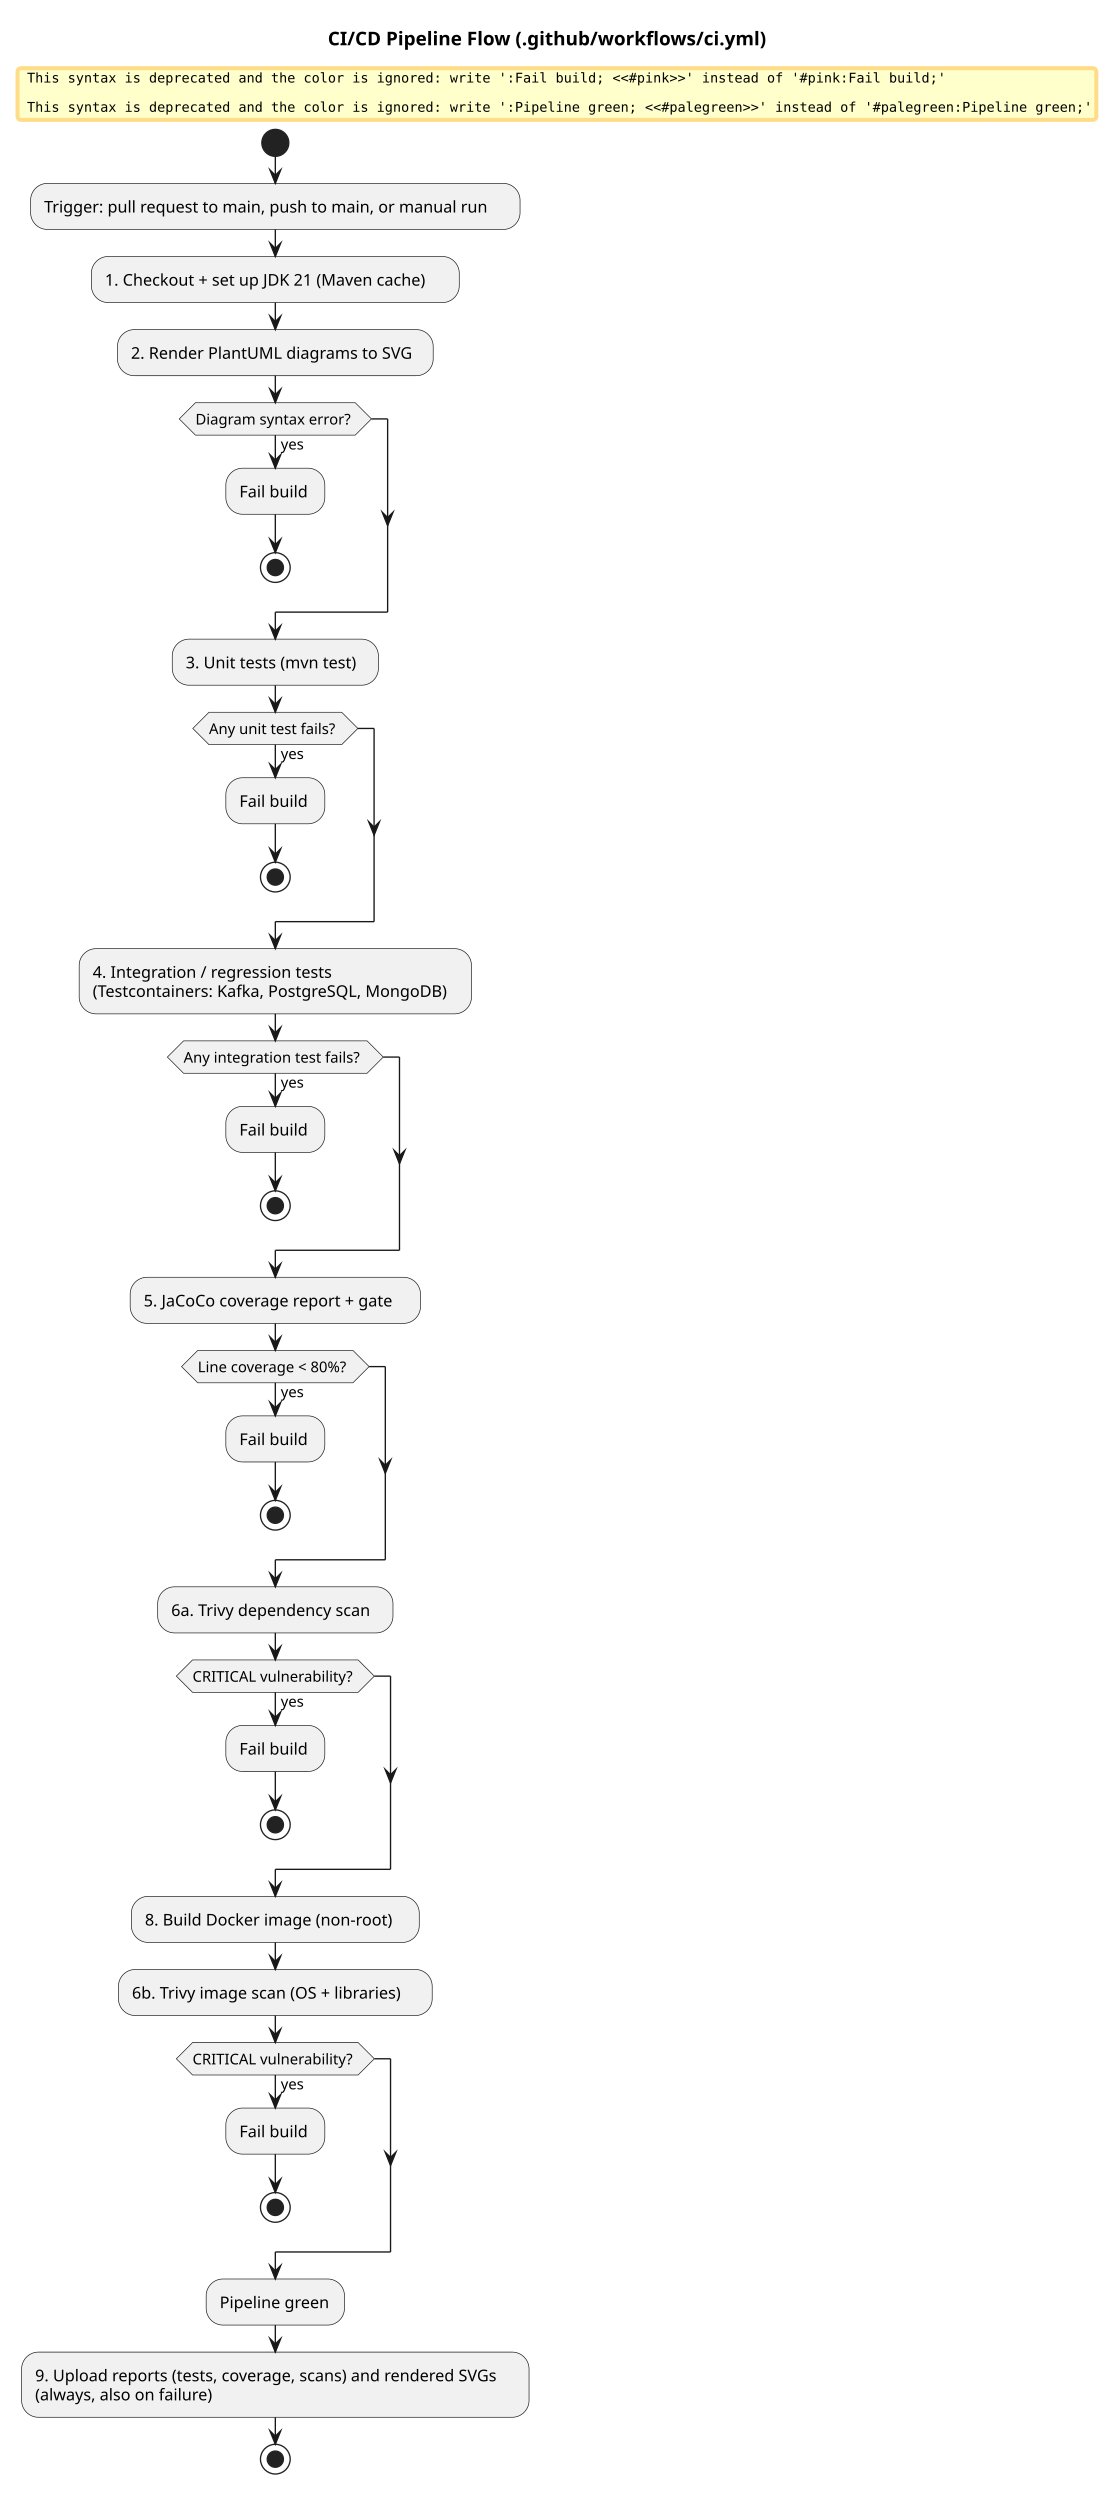
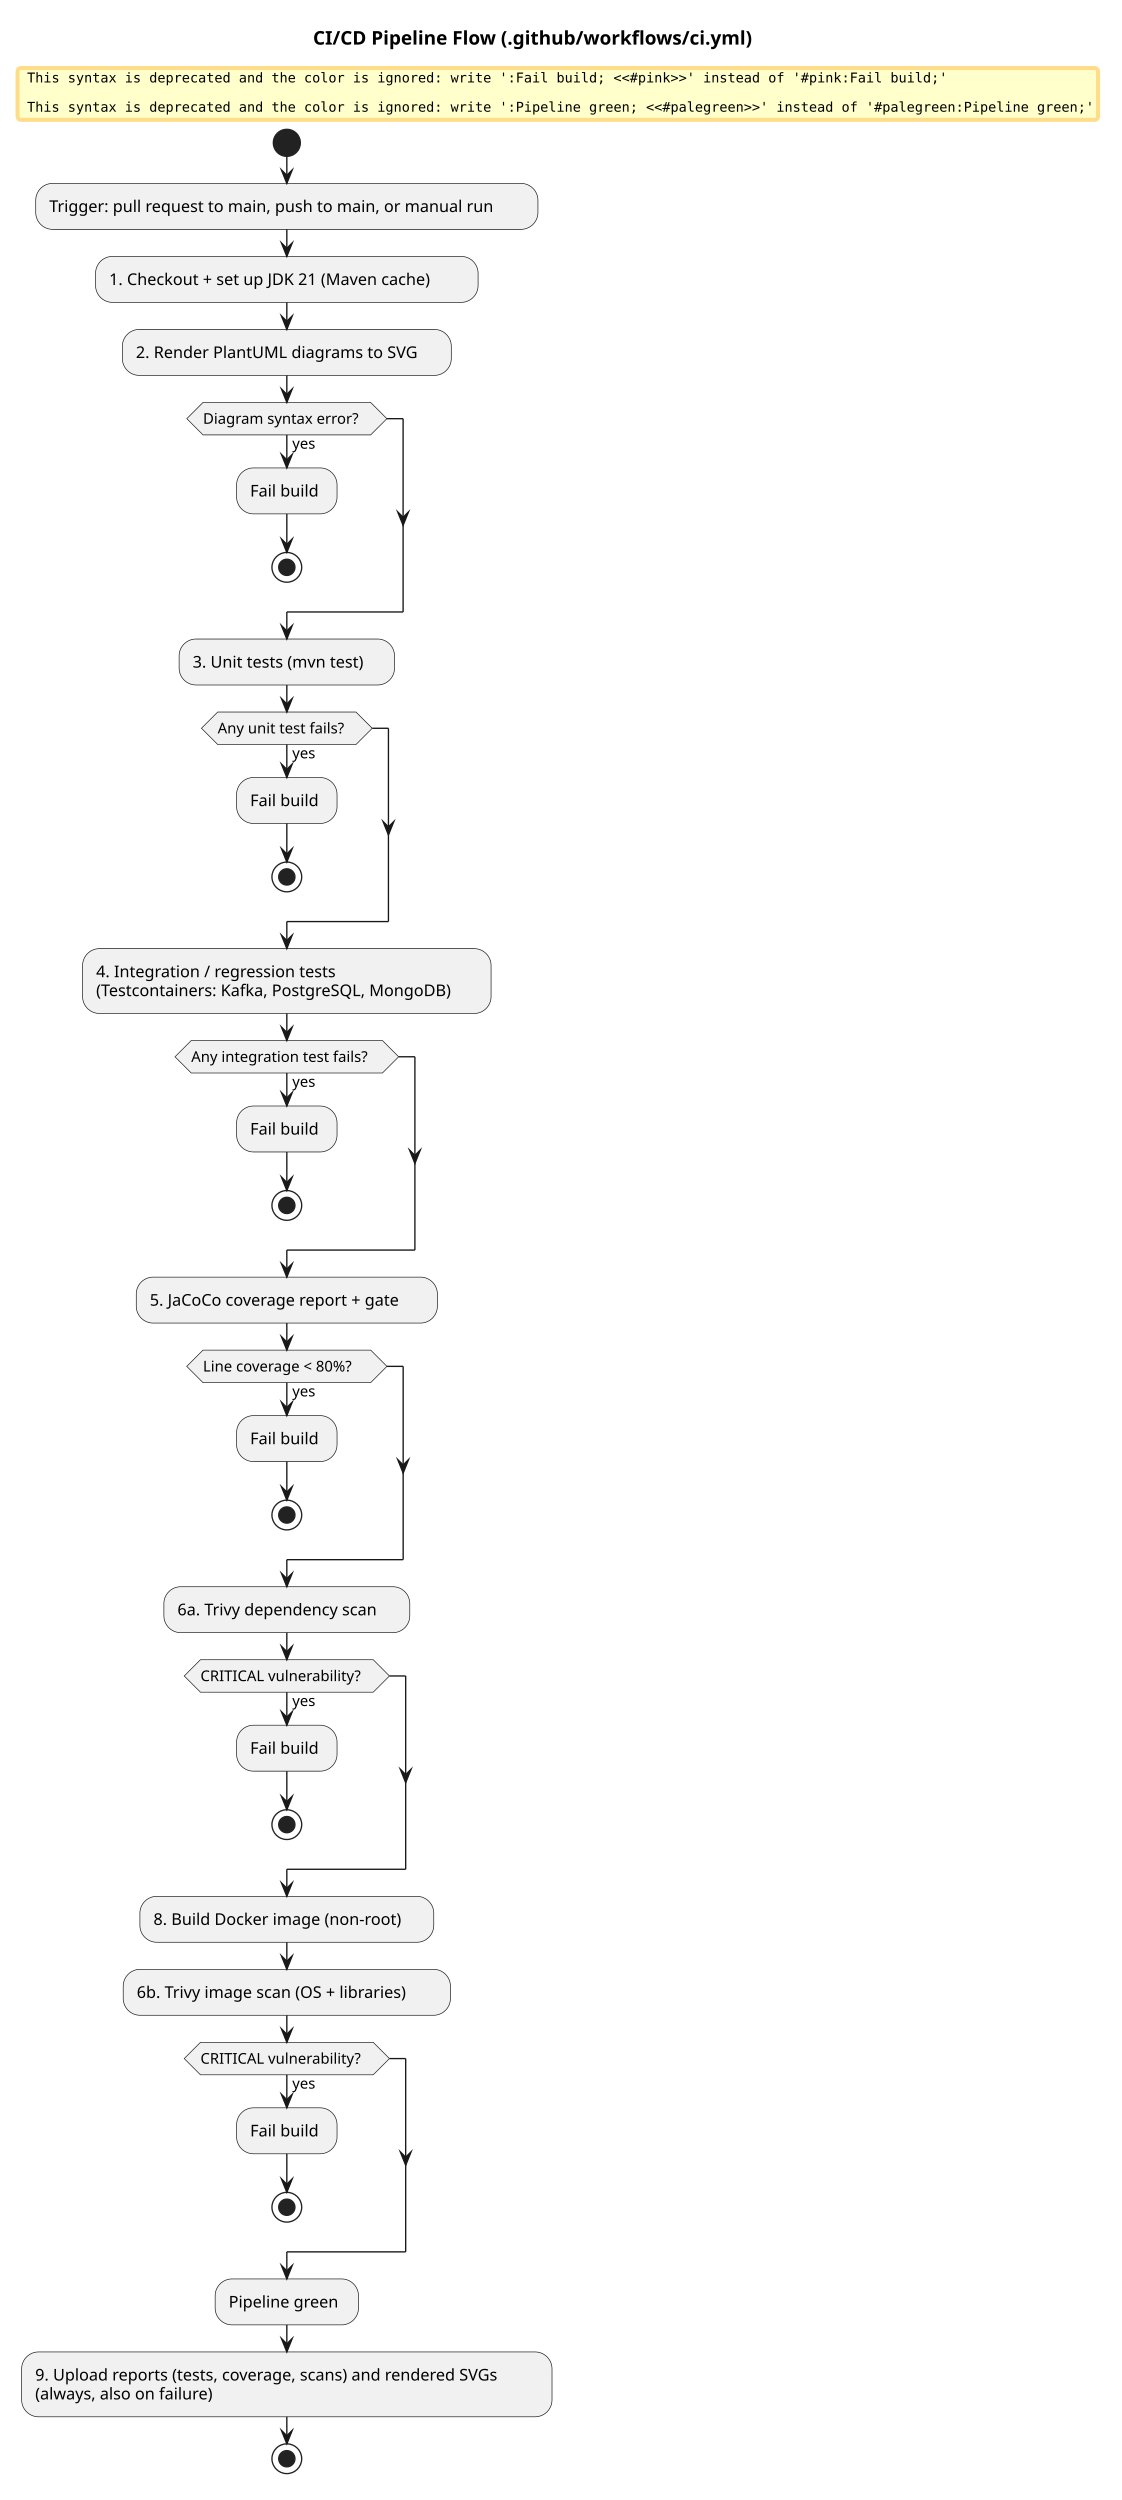
- <svg xmlns="http://www.w3.org/2000/svg" version="1.1" data-diagram-type="ACTIVITY" style="width:829px;height:1851px;background:#FFFFFF;" width="829px" height="1851px" viewBox="0 0 829 1851" zoomAndPan="magnify" preserveAspectRatio="none" contentStyleType="text/css">
+ <svg xmlns="http://www.w3.org/2000/svg" version="1.1" data-diagram-type="ACTIVITY" style="width:829px;height:1848px;background:#FFFFFF;" width="829px" height="1848px" viewBox="0 0 829 1848" zoomAndPan="magnify" preserveAspectRatio="none" contentStyleType="text/css">
  <defs />
  <g font-family="sans-serif" lengthAdjust="spacing">
    <g class="title" data-source-line="1">
-       <text x="242.709" y="33.535" fill="#000" font-size="14" textLength="342.269" font-weight="700">CI/CD Pipeline Flow (.github/workflows/ci.yml)</text>
+       <text x="231.372" y="32.995" fill="#000" font-size="14" textLength="364.943" font-weight="700">CI/CD Pipeline Flow (.github/workflows/ci.yml)</text>
    </g>
-     <rect x="13" y="50.488" width="798.687" height="38.281" fill="#FFC" style="stroke:#FD8;stroke-width:3;" rx="2.5" ry="2.5" />
-     <text x="20" y="61.129" fill="#000" font-size="10" textLength="680.317" font-family="monospace">This syntax is deprecated and the color is ignored: write ':Fail build; &lt;&lt;#pink&gt;&gt;' instead of '#pink:Fail build;'</text>
-     <text x="20" y="82.77" fill="#000" font-size="10" textLength="788.687" font-family="monospace">This syntax is deprecated and the color is ignored: write ':Pipeline green; &lt;&lt;#palegreen&gt;&gt;' instead of '#palegreen:Pipeline green;'</text>
-     <ellipse cx="203.853" cy="105.77" rx="10" ry="10" fill="#222" style="stroke:#222;stroke-width:1;" />
-     <rect x="22.656" y="135.77" width="362.393" height="34.133" fill="#F1F1F1" style="stroke:#181818;stroke-width:0.5;" rx="12.5" ry="12.5" />
-     <text x="32.656" y="157.371" fill="#000" font-size="12" textLength="342.393">Trigger: pull request to main, push to main, or manual run</text>
-     <rect x="67.659" y="189.902" width="272.387" height="34.133" fill="#F1F1F1" style="stroke:#181818;stroke-width:0.5;" rx="12.5" ry="12.5" />
-     <text x="77.659" y="211.504" fill="#000" font-size="12" textLength="252.387">1. Checkout + set up JDK 21 (Maven cache)</text>
-     <rect x="86.963" y="244.035" width="233.779" height="34.133" fill="#F1F1F1" style="stroke:#181818;stroke-width:0.5;" rx="12.5" ry="12.5" />
-     <text x="96.963" y="265.637" fill="#000" font-size="12" textLength="213.779">2. Render PlantUML diagrams to SVG</text>
-     <rect x="167.21" y="346.646" width="73.285" height="34.133" fill="#F1F1F1" style="stroke:#181818;stroke-width:0.5;" rx="12.5" ry="12.5" />
-     <text x="177.21" y="368.247" fill="#000" font-size="12" textLength="53.285">Fail build</text>
-     <ellipse cx="203.853" cy="420.212" rx="11" ry="11" fill="none" style="stroke:#222;stroke-width:1;" />
-     <ellipse cx="203.853" cy="420.212" rx="6" ry="6" fill="#222" style="stroke:#222;stroke-width:1;" />
-     <polygon points="144.701,298.168,263.004,298.168,275.004,310.168,263.004,322.168,144.701,322.168,132.701,310.168,144.701,298.168" fill="#F1F1F1" style="stroke:#181818;stroke-width:0.5;stroke-linejoin:miter;stroke-miterlimit:10;" />
-     <text x="207.853" y="332.803" fill="#000" font-size="11" textLength="17.483">yes</text>
-     <text x="144.701" y="314.325" fill="#000" font-size="11" textLength="118.304">Diagram syntax error?</text>
-     <rect x="127.536" y="473.212" width="152.633" height="34.133" fill="#F1F1F1" style="stroke:#181818;stroke-width:0.5;" rx="12.5" ry="12.5" />
-     <text x="137.536" y="494.813" fill="#000" font-size="12" textLength="132.633">3. Unit tests (mvn test)</text>
-     <rect x="167.21" y="575.822" width="73.285" height="34.133" fill="#F1F1F1" style="stroke:#181818;stroke-width:0.5;" rx="12.5" ry="12.5" />
-     <text x="177.21" y="597.424" fill="#000" font-size="12" textLength="53.285">Fail build</text>
-     <ellipse cx="203.853" cy="649.389" rx="11" ry="11" fill="none" style="stroke:#222;stroke-width:1;" />
-     <ellipse cx="203.853" cy="649.389" rx="6" ry="6" fill="#222" style="stroke:#222;stroke-width:1;" />
-     <polygon points="154.731,527.345,252.974,527.345,264.974,539.345,252.974,551.345,154.731,551.345,142.731,539.345,154.731,527.345" fill="#F1F1F1" style="stroke:#181818;stroke-width:0.5;stroke-linejoin:miter;stroke-miterlimit:10;" />
-     <text x="207.853" y="561.979" fill="#000" font-size="11" textLength="17.483">yes</text>
-     <text x="154.731" y="543.502" fill="#000" font-size="11" textLength="98.243">Any unit test fails?</text>
-     <rect x="58.624" y="702.389" width="290.457" height="48.266" fill="#F1F1F1" style="stroke:#181818;stroke-width:0.5;" rx="12.5" ry="12.5" />
-     <text x="68.624" y="723.99" fill="#000" font-size="12" textLength="185.83">4. Integration / regression tests</text>
-     <text x="68.624" y="738.123" fill="#000" font-size="12" textLength="270.457">(Testcontainers: Kafka, PostgreSQL, MongoDB)</text>
-     <rect x="167.21" y="819.132" width="73.285" height="34.133" fill="#F1F1F1" style="stroke:#181818;stroke-width:0.5;" rx="12.5" ry="12.5" />
-     <text x="177.21" y="840.733" fill="#000" font-size="12" textLength="53.285">Fail build</text>
-     <ellipse cx="203.853" cy="892.698" rx="11" ry="11" fill="none" style="stroke:#222;stroke-width:1;" />
-     <ellipse cx="203.853" cy="892.698" rx="6" ry="6" fill="#222" style="stroke:#222;stroke-width:1;" />
-     <polygon points="135.924,770.654,271.781,770.654,283.781,782.654,271.781,794.654,135.924,794.654,123.924,782.654,135.924,770.654" fill="#F1F1F1" style="stroke:#181818;stroke-width:0.5;stroke-linejoin:miter;stroke-miterlimit:10;" />
-     <text x="207.853" y="805.289" fill="#000" font-size="11" textLength="17.483">yes</text>
-     <text x="135.924" y="786.812" fill="#000" font-size="11" textLength="135.856">Any integration test fails?</text>
-     <rect x="96.385" y="945.698" width="214.936" height="34.133" fill="#F1F1F1" style="stroke:#181818;stroke-width:0.5;" rx="12.5" ry="12.5" />
-     <text x="106.385" y="967.3" fill="#000" font-size="12" textLength="194.936">5. JaCoCo coverage report + gate</text>
-     <rect x="167.21" y="1048.309" width="73.285" height="34.133" fill="#F1F1F1" style="stroke:#181818;stroke-width:0.5;" rx="12.5" ry="12.5" />
-     <text x="177.21" y="1069.91" fill="#000" font-size="12" textLength="53.285">Fail build</text>
-     <ellipse cx="203.853" cy="1121.875" rx="11" ry="11" fill="none" style="stroke:#222;stroke-width:1;" />
-     <ellipse cx="203.853" cy="1121.875" rx="6" ry="6" fill="#222" style="stroke:#222;stroke-width:1;" />
-     <polygon points="146.419,999.831,261.286,999.831,273.286,1011.831,261.286,1023.831,146.419,1023.831,134.419,1011.831,146.419,999.831" fill="#F1F1F1" style="stroke:#181818;stroke-width:0.5;stroke-linejoin:miter;stroke-miterlimit:10;" />
-     <text x="207.853" y="1034.466" fill="#000" font-size="11" textLength="17.483">yes</text>
-     <text x="146.419" y="1015.988" fill="#000" font-size="11" textLength="114.866">Line coverage &lt; 80%?</text>
-     <rect x="116.746" y="1174.875" width="174.213" height="34.133" fill="#F1F1F1" style="stroke:#181818;stroke-width:0.5;" rx="12.5" ry="12.5" />
-     <text x="126.746" y="1196.477" fill="#000" font-size="12" textLength="154.213">6a. Trivy dependency scan</text>
-     <rect x="167.21" y="1277.485" width="73.285" height="34.133" fill="#F1F1F1" style="stroke:#181818;stroke-width:0.5;" rx="12.5" ry="12.5" />
-     <text x="177.21" y="1299.087" fill="#000" font-size="12" textLength="53.285">Fail build</text>
-     <ellipse cx="203.853" cy="1351.052" rx="11" ry="11" fill="none" style="stroke:#222;stroke-width:1;" />
-     <ellipse cx="203.853" cy="1351.052" rx="6" ry="6" fill="#222" style="stroke:#222;stroke-width:1;" />
-     <polygon points="142.552,1229.008,265.153,1229.008,277.153,1241.008,265.153,1253.008,142.552,1253.008,130.552,1241.008,142.552,1229.008" fill="#F1F1F1" style="stroke:#181818;stroke-width:0.5;stroke-linejoin:miter;stroke-miterlimit:10;" />
-     <text x="207.853" y="1263.643" fill="#000" font-size="11" textLength="17.483">yes</text>
-     <text x="142.552" y="1245.165" fill="#000" font-size="11" textLength="122.601">CRITICAL vulnerability?</text>
-     <rect x="97.278" y="1404.052" width="213.148" height="34.133" fill="#F1F1F1" style="stroke:#181818;stroke-width:0.5;" rx="12.5" ry="12.5" />
-     <text x="107.278" y="1425.653" fill="#000" font-size="12" textLength="193.148">8. Build Docker image (non-root)</text>
-     <rect x="87.698" y="1458.185" width="232.309" height="34.133" fill="#F1F1F1" style="stroke:#181818;stroke-width:0.5;" rx="12.5" ry="12.5" />
-     <text x="97.698" y="1479.786" fill="#000" font-size="12" textLength="212.309">6b. Trivy image scan (OS + libraries)</text>
-     <rect x="167.21" y="1560.795" width="73.285" height="34.133" fill="#F1F1F1" style="stroke:#181818;stroke-width:0.5;" rx="12.5" ry="12.5" />
-     <text x="177.21" y="1582.396" fill="#000" font-size="12" textLength="53.285">Fail build</text>
-     <ellipse cx="203.853" cy="1634.361" rx="11" ry="11" fill="none" style="stroke:#222;stroke-width:1;" />
-     <ellipse cx="203.853" cy="1634.361" rx="6" ry="6" fill="#222" style="stroke:#222;stroke-width:1;" />
-     <polygon points="142.552,1512.317,265.153,1512.317,277.153,1524.317,265.153,1536.317,142.552,1536.317,130.552,1524.317,142.552,1512.317" fill="#F1F1F1" style="stroke:#181818;stroke-width:0.5;stroke-linejoin:miter;stroke-miterlimit:10;" />
-     <text x="207.853" y="1546.952" fill="#000" font-size="11" textLength="17.483">yes</text>
-     <text x="142.552" y="1528.475" fill="#000" font-size="11" textLength="122.601">CRITICAL vulnerability?</text>
-     <rect x="152.644" y="1687.361" width="102.418" height="34.133" fill="#F1F1F1" style="stroke:#181818;stroke-width:0.5;" rx="12.5" ry="12.5" />
-     <text x="162.644" y="1708.963" fill="#000" font-size="12" textLength="82.418">Pipeline green</text>
-     <rect x="16" y="1741.494" width="375.705" height="48.266" fill="#F1F1F1" style="stroke:#181818;stroke-width:0.5;" rx="12.5" ry="12.5" />
-     <text x="26" y="1763.096" fill="#000" font-size="12" textLength="355.705">9. Upload reports (tests, coverage, scans) and rendered SVGs</text>
-     <text x="26" y="1777.229" fill="#000" font-size="12" textLength="136.77">(always, also on failure)</text>
-     <ellipse cx="203.853" cy="1820.76" rx="11" ry="11" fill="none" style="stroke:#222;stroke-width:1;" />
-     <ellipse cx="203.853" cy="1820.76" rx="6" ry="6" fill="#222" style="stroke:#222;stroke-width:1;" />
-     <line x1="203.853" y1="115.77" x2="203.853" y2="135.77" style="stroke:#181818;stroke-width:1;" />
-     <polygon points="199.853,125.77,203.853,135.77,207.853,125.77,203.853,129.77" fill="#181818" style="stroke:#181818;stroke-width:1;stroke-linejoin:miter;stroke-miterlimit:10;" />
-     <line x1="203.853" y1="169.902" x2="203.853" y2="189.902" style="stroke:#181818;stroke-width:1;" />
-     <polygon points="199.853,179.902,203.853,189.902,207.853,179.902,203.853,183.902" fill="#181818" style="stroke:#181818;stroke-width:1;stroke-linejoin:miter;stroke-miterlimit:10;" />
-     <line x1="203.853" y1="224.035" x2="203.853" y2="244.035" style="stroke:#181818;stroke-width:1;" />
-     <polygon points="199.853,234.035,203.853,244.035,207.853,234.035,203.853,238.035" fill="#181818" style="stroke:#181818;stroke-width:1;stroke-linejoin:miter;stroke-miterlimit:10;" />
-     <line x1="203.853" y1="380.778" x2="203.853" y2="409.212" style="stroke:#181818;stroke-width:1;" />
-     <polygon points="199.853,399.212,203.853,409.212,207.853,399.212,203.853,403.212" fill="#181818" style="stroke:#181818;stroke-width:1;stroke-linejoin:miter;stroke-miterlimit:10;" />
-     <line x1="203.853" y1="322.168" x2="203.853" y2="346.646" style="stroke:#181818;stroke-width:1;" />
-     <polygon points="199.853,336.646,203.853,346.646,207.853,336.646,203.853,340.646" fill="#181818" style="stroke:#181818;stroke-width:1;stroke-linejoin:miter;stroke-miterlimit:10;" />
-     <line x1="275.004" y1="310.168" x2="287.004" y2="310.168" style="stroke:#181818;stroke-width:1;" />
-     <polygon points="283.004,379.212,287.004,389.212,291.004,379.212,287.004,383.212" fill="#181818" style="stroke:#181818;stroke-width:1;stroke-linejoin:miter;stroke-miterlimit:10;" />
-     <line x1="287.004" y1="310.168" x2="287.004" y2="453.212" style="stroke:#181818;stroke-width:1;" />
-     <line x1="287.004" y1="453.212" x2="203.853" y2="453.212" style="stroke:#181818;stroke-width:1;" />
-     <line x1="203.853" y1="453.212" x2="203.853" y2="473.212" style="stroke:#181818;stroke-width:1;" />
-     <polygon points="199.853,463.212,203.853,473.212,207.853,463.212,203.853,467.212" fill="#181818" style="stroke:#181818;stroke-width:1;stroke-linejoin:miter;stroke-miterlimit:10;" />
-     <line x1="203.853" y1="278.168" x2="203.853" y2="298.168" style="stroke:#181818;stroke-width:1;" />
-     <polygon points="199.853,288.168,203.853,298.168,207.853,288.168,203.853,292.168" fill="#181818" style="stroke:#181818;stroke-width:1;stroke-linejoin:miter;stroke-miterlimit:10;" />
-     <line x1="203.853" y1="609.955" x2="203.853" y2="638.389" style="stroke:#181818;stroke-width:1;" />
-     <polygon points="199.853,628.389,203.853,638.389,207.853,628.389,203.853,632.389" fill="#181818" style="stroke:#181818;stroke-width:1;stroke-linejoin:miter;stroke-miterlimit:10;" />
-     <line x1="203.853" y1="551.345" x2="203.853" y2="575.822" style="stroke:#181818;stroke-width:1;" />
-     <polygon points="199.853,565.822,203.853,575.822,207.853,565.822,203.853,569.822" fill="#181818" style="stroke:#181818;stroke-width:1;stroke-linejoin:miter;stroke-miterlimit:10;" />
-     <line x1="264.974" y1="539.345" x2="276.974" y2="539.345" style="stroke:#181818;stroke-width:1;" />
-     <polygon points="272.974,608.389,276.974,618.389,280.974,608.389,276.974,612.389" fill="#181818" style="stroke:#181818;stroke-width:1;stroke-linejoin:miter;stroke-miterlimit:10;" />
-     <line x1="276.974" y1="539.345" x2="276.974" y2="682.389" style="stroke:#181818;stroke-width:1;" />
-     <line x1="276.974" y1="682.389" x2="203.853" y2="682.389" style="stroke:#181818;stroke-width:1;" />
-     <line x1="203.853" y1="682.389" x2="203.853" y2="702.389" style="stroke:#181818;stroke-width:1;" />
-     <polygon points="199.853,692.389,203.853,702.389,207.853,692.389,203.853,696.389" fill="#181818" style="stroke:#181818;stroke-width:1;stroke-linejoin:miter;stroke-miterlimit:10;" />
-     <line x1="203.853" y1="507.345" x2="203.853" y2="527.345" style="stroke:#181818;stroke-width:1;" />
-     <polygon points="199.853,517.345,203.853,527.345,207.853,517.345,203.853,521.345" fill="#181818" style="stroke:#181818;stroke-width:1;stroke-linejoin:miter;stroke-miterlimit:10;" />
-     <line x1="203.853" y1="853.265" x2="203.853" y2="881.698" style="stroke:#181818;stroke-width:1;" />
-     <polygon points="199.853,871.698,203.853,881.698,207.853,871.698,203.853,875.698" fill="#181818" style="stroke:#181818;stroke-width:1;stroke-linejoin:miter;stroke-miterlimit:10;" />
-     <line x1="203.853" y1="794.654" x2="203.853" y2="819.132" style="stroke:#181818;stroke-width:1;" />
-     <polygon points="199.853,809.132,203.853,819.132,207.853,809.132,203.853,813.132" fill="#181818" style="stroke:#181818;stroke-width:1;stroke-linejoin:miter;stroke-miterlimit:10;" />
-     <line x1="283.781" y1="782.654" x2="295.781" y2="782.654" style="stroke:#181818;stroke-width:1;" />
-     <polygon points="291.781,851.698,295.781,861.698,299.781,851.698,295.781,855.698" fill="#181818" style="stroke:#181818;stroke-width:1;stroke-linejoin:miter;stroke-miterlimit:10;" />
-     <line x1="295.781" y1="782.654" x2="295.781" y2="925.698" style="stroke:#181818;stroke-width:1;" />
-     <line x1="295.781" y1="925.698" x2="203.853" y2="925.698" style="stroke:#181818;stroke-width:1;" />
-     <line x1="203.853" y1="925.698" x2="203.853" y2="945.698" style="stroke:#181818;stroke-width:1;" />
-     <polygon points="199.853,935.698,203.853,945.698,207.853,935.698,203.853,939.698" fill="#181818" style="stroke:#181818;stroke-width:1;stroke-linejoin:miter;stroke-miterlimit:10;" />
-     <line x1="203.853" y1="750.654" x2="203.853" y2="770.654" style="stroke:#181818;stroke-width:1;" />
-     <polygon points="199.853,760.654,203.853,770.654,207.853,760.654,203.853,764.654" fill="#181818" style="stroke:#181818;stroke-width:1;stroke-linejoin:miter;stroke-miterlimit:10;" />
-     <line x1="203.853" y1="1082.441" x2="203.853" y2="1110.875" style="stroke:#181818;stroke-width:1;" />
-     <polygon points="199.853,1100.875,203.853,1110.875,207.853,1100.875,203.853,1104.875" fill="#181818" style="stroke:#181818;stroke-width:1;stroke-linejoin:miter;stroke-miterlimit:10;" />
-     <line x1="203.853" y1="1023.831" x2="203.853" y2="1048.309" style="stroke:#181818;stroke-width:1;" />
-     <polygon points="199.853,1038.309,203.853,1048.309,207.853,1038.309,203.853,1042.309" fill="#181818" style="stroke:#181818;stroke-width:1;stroke-linejoin:miter;stroke-miterlimit:10;" />
-     <line x1="273.286" y1="1011.831" x2="285.286" y2="1011.831" style="stroke:#181818;stroke-width:1;" />
-     <polygon points="281.286,1080.875,285.286,1090.875,289.286,1080.875,285.286,1084.875" fill="#181818" style="stroke:#181818;stroke-width:1;stroke-linejoin:miter;stroke-miterlimit:10;" />
-     <line x1="285.286" y1="1011.831" x2="285.286" y2="1154.875" style="stroke:#181818;stroke-width:1;" />
-     <line x1="285.286" y1="1154.875" x2="203.853" y2="1154.875" style="stroke:#181818;stroke-width:1;" />
-     <line x1="203.853" y1="1154.875" x2="203.853" y2="1174.875" style="stroke:#181818;stroke-width:1;" />
-     <polygon points="199.853,1164.875,203.853,1174.875,207.853,1164.875,203.853,1168.875" fill="#181818" style="stroke:#181818;stroke-width:1;stroke-linejoin:miter;stroke-miterlimit:10;" />
-     <line x1="203.853" y1="979.831" x2="203.853" y2="999.831" style="stroke:#181818;stroke-width:1;" />
-     <polygon points="199.853,989.831,203.853,999.831,207.853,989.831,203.853,993.831" fill="#181818" style="stroke:#181818;stroke-width:1;stroke-linejoin:miter;stroke-miterlimit:10;" />
-     <line x1="203.853" y1="1311.618" x2="203.853" y2="1340.052" style="stroke:#181818;stroke-width:1;" />
-     <polygon points="199.853,1330.052,203.853,1340.052,207.853,1330.052,203.853,1334.052" fill="#181818" style="stroke:#181818;stroke-width:1;stroke-linejoin:miter;stroke-miterlimit:10;" />
-     <line x1="203.853" y1="1253.008" x2="203.853" y2="1277.485" style="stroke:#181818;stroke-width:1;" />
-     <polygon points="199.853,1267.485,203.853,1277.485,207.853,1267.485,203.853,1271.485" fill="#181818" style="stroke:#181818;stroke-width:1;stroke-linejoin:miter;stroke-miterlimit:10;" />
-     <line x1="277.153" y1="1241.008" x2="289.153" y2="1241.008" style="stroke:#181818;stroke-width:1;" />
-     <polygon points="285.153,1310.052,289.153,1320.052,293.153,1310.052,289.153,1314.052" fill="#181818" style="stroke:#181818;stroke-width:1;stroke-linejoin:miter;stroke-miterlimit:10;" />
-     <line x1="289.153" y1="1241.008" x2="289.153" y2="1384.052" style="stroke:#181818;stroke-width:1;" />
-     <line x1="289.153" y1="1384.052" x2="203.853" y2="1384.052" style="stroke:#181818;stroke-width:1;" />
-     <line x1="203.853" y1="1384.052" x2="203.853" y2="1404.052" style="stroke:#181818;stroke-width:1;" />
-     <polygon points="199.853,1394.052,203.853,1404.052,207.853,1394.052,203.853,1398.052" fill="#181818" style="stroke:#181818;stroke-width:1;stroke-linejoin:miter;stroke-miterlimit:10;" />
-     <line x1="203.853" y1="1209.008" x2="203.853" y2="1229.008" style="stroke:#181818;stroke-width:1;" />
-     <polygon points="199.853,1219.008,203.853,1229.008,207.853,1219.008,203.853,1223.008" fill="#181818" style="stroke:#181818;stroke-width:1;stroke-linejoin:miter;stroke-miterlimit:10;" />
-     <line x1="203.853" y1="1438.185" x2="203.853" y2="1458.185" style="stroke:#181818;stroke-width:1;" />
-     <polygon points="199.853,1448.185,203.853,1458.185,207.853,1448.185,203.853,1452.185" fill="#181818" style="stroke:#181818;stroke-width:1;stroke-linejoin:miter;stroke-miterlimit:10;" />
-     <line x1="203.853" y1="1594.928" x2="203.853" y2="1623.361" style="stroke:#181818;stroke-width:1;" />
-     <polygon points="199.853,1613.361,203.853,1623.361,207.853,1613.361,203.853,1617.361" fill="#181818" style="stroke:#181818;stroke-width:1;stroke-linejoin:miter;stroke-miterlimit:10;" />
-     <line x1="203.853" y1="1536.317" x2="203.853" y2="1560.795" style="stroke:#181818;stroke-width:1;" />
-     <polygon points="199.853,1550.795,203.853,1560.795,207.853,1550.795,203.853,1554.795" fill="#181818" style="stroke:#181818;stroke-width:1;stroke-linejoin:miter;stroke-miterlimit:10;" />
-     <line x1="277.153" y1="1524.317" x2="289.153" y2="1524.317" style="stroke:#181818;stroke-width:1;" />
-     <polygon points="285.153,1593.361,289.153,1603.361,293.153,1593.361,289.153,1597.361" fill="#181818" style="stroke:#181818;stroke-width:1;stroke-linejoin:miter;stroke-miterlimit:10;" />
-     <line x1="289.153" y1="1524.317" x2="289.153" y2="1667.361" style="stroke:#181818;stroke-width:1;" />
-     <line x1="289.153" y1="1667.361" x2="203.853" y2="1667.361" style="stroke:#181818;stroke-width:1;" />
-     <line x1="203.853" y1="1667.361" x2="203.853" y2="1687.361" style="stroke:#181818;stroke-width:1;" />
-     <polygon points="199.853,1677.361,203.853,1687.361,207.853,1677.361,203.853,1681.361" fill="#181818" style="stroke:#181818;stroke-width:1;stroke-linejoin:miter;stroke-miterlimit:10;" />
-     <line x1="203.853" y1="1492.317" x2="203.853" y2="1512.317" style="stroke:#181818;stroke-width:1;" />
-     <polygon points="199.853,1502.317,203.853,1512.317,207.853,1502.317,203.853,1506.317" fill="#181818" style="stroke:#181818;stroke-width:1;stroke-linejoin:miter;stroke-miterlimit:10;" />
-     <line x1="203.853" y1="1721.494" x2="203.853" y2="1741.494" style="stroke:#181818;stroke-width:1;" />
-     <polygon points="199.853,1731.494,203.853,1741.494,207.853,1731.494,203.853,1735.494" fill="#181818" style="stroke:#181818;stroke-width:1;stroke-linejoin:miter;stroke-miterlimit:10;" />
-     <line x1="203.853" y1="1789.76" x2="203.853" y2="1809.76" style="stroke:#181818;stroke-width:1;" />
-     <polygon points="199.853,1799.76,203.853,1809.76,207.853,1799.76,203.853,1803.76" fill="#181818" style="stroke:#181818;stroke-width:1;stroke-linejoin:miter;stroke-miterlimit:10;" />
+     <rect x="13" y="50.297" width="798.687" height="38.281" fill="#FFC" style="stroke:#FD8;stroke-width:3;" rx="2.5" ry="2.5" />
+     <text x="20" y="60.938" fill="#000" font-size="10" textLength="680.317" font-family="monospace">This syntax is deprecated and the color is ignored: write ':Fail build; &lt;&lt;#pink&gt;&gt;' instead of '#pink:Fail build;'</text>
+     <text x="20" y="82.578" fill="#000" font-size="10" textLength="788.687" font-family="monospace">This syntax is deprecated and the color is ignored: write ':Pipeline green; &lt;&lt;#palegreen&gt;&gt;' instead of '#palegreen:Pipeline green;'</text>
+     <ellipse cx="212.023" cy="105.578" rx="10" ry="10" fill="#222" style="stroke:#222;stroke-width:1;" />
+     <rect x="26.406" y="135.578" width="371.234" height="33.969" fill="#F1F1F1" style="stroke:#181818;stroke-width:0.5;" rx="12.5" ry="12.5" />
+     <text x="36.406" y="156.717" fill="#000" font-size="12" textLength="351.234">Trigger: pull request to main, push to main, or manual run</text>
+     <rect x="70.642" y="189.547" width="282.764" height="33.969" fill="#F1F1F1" style="stroke:#181818;stroke-width:0.5;" rx="12.5" ry="12.5" />
+     <text x="80.642" y="210.686" fill="#000" font-size="12" textLength="262.764">1. Checkout + set up JDK 21 (Maven cache)</text>
+     <rect x="90.443" y="243.516" width="243.16" height="33.969" fill="#F1F1F1" style="stroke:#181818;stroke-width:0.5;" rx="12.5" ry="12.5" />
+     <text x="100.443" y="264.654" fill="#000" font-size="12" textLength="223.16">2. Render PlantUML diagrams to SVG</text>
+     <rect x="174.9" y="345.887" width="74.246" height="33.969" fill="#F1F1F1" style="stroke:#181818;stroke-width:0.5;" rx="12.5" ry="12.5" />
+     <text x="184.9" y="367.025" fill="#000" font-size="12" textLength="54.246">Fail build</text>
+     <ellipse cx="212.023" cy="419.371" rx="11" ry="11" fill="none" style="stroke:#222;stroke-width:1;" />
+     <ellipse cx="212.023" cy="419.371" rx="6" ry="6" fill="#222" style="stroke:#222;stroke-width:1;" />
+     <polygon points="150.073,297.484,273.974,297.484,285.974,309.484,273.974,321.484,150.073,321.484,138.073,309.484,150.073,297.484" fill="#F1F1F1" style="stroke:#181818;stroke-width:0.5;stroke-linejoin:miter;stroke-miterlimit:10;" />
+     <text x="216.023" y="331.695" fill="#000" font-size="11" textLength="19.008">yes</text>
+     <text x="150.073" y="313.292" fill="#000" font-size="11" textLength="123.9">Diagram syntax error?</text>
+     <rect x="132.405" y="472.371" width="159.236" height="33.969" fill="#F1F1F1" style="stroke:#181818;stroke-width:0.5;" rx="12.5" ry="12.5" />
+     <text x="142.405" y="493.51" fill="#000" font-size="12" textLength="139.236">3. Unit tests (mvn test)</text>
+     <rect x="174.9" y="574.742" width="74.246" height="33.969" fill="#F1F1F1" style="stroke:#181818;stroke-width:0.5;" rx="12.5" ry="12.5" />
+     <text x="184.9" y="595.881" fill="#000" font-size="12" textLength="54.246">Fail build</text>
+     <ellipse cx="212.023" cy="648.227" rx="11" ry="11" fill="none" style="stroke:#222;stroke-width:1;" />
+     <ellipse cx="212.023" cy="648.227" rx="6" ry="6" fill="#222" style="stroke:#222;stroke-width:1;" />
+     <polygon points="160.909,526.34,263.137,526.34,275.137,538.34,263.137,550.34,160.909,550.34,148.909,538.34,160.909,526.34" fill="#F1F1F1" style="stroke:#181818;stroke-width:0.5;stroke-linejoin:miter;stroke-miterlimit:10;" />
+     <text x="216.023" y="560.55" fill="#000" font-size="11" textLength="19.008">yes</text>
+     <text x="160.909" y="542.148" fill="#000" font-size="11" textLength="102.228">Any unit test fails?</text>
+     <rect x="61.044" y="701.227" width="301.959" height="47.938" fill="#F1F1F1" style="stroke:#181818;stroke-width:0.5;" rx="12.5" ry="12.5" />
+     <text x="71.044" y="722.365" fill="#000" font-size="12" textLength="189.205">4. Integration / regression tests</text>
+     <text x="71.044" y="736.334" fill="#000" font-size="12" textLength="281.959">(Testcontainers: Kafka, PostgreSQL, MongoDB)</text>
+     <rect x="174.9" y="817.566" width="74.246" height="33.969" fill="#F1F1F1" style="stroke:#181818;stroke-width:0.5;" rx="12.5" ry="12.5" />
+     <text x="184.9" y="838.705" fill="#000" font-size="12" textLength="54.246">Fail build</text>
+     <ellipse cx="212.023" cy="891.051" rx="11" ry="11" fill="none" style="stroke:#222;stroke-width:1;" />
+     <ellipse cx="212.023" cy="891.051" rx="6" ry="6" fill="#222" style="stroke:#222;stroke-width:1;" />
+     <polygon points="141.353,769.164,282.694,769.164,294.694,781.164,282.694,793.164,141.353,793.164,129.353,781.164,141.353,769.164" fill="#F1F1F1" style="stroke:#181818;stroke-width:0.5;stroke-linejoin:miter;stroke-miterlimit:10;" />
+     <text x="216.023" y="803.375" fill="#000" font-size="11" textLength="19.008">yes</text>
+     <text x="141.353" y="784.972" fill="#000" font-size="11" textLength="141.34">Any integration test fails?</text>
+     <rect x="100.727" y="944.051" width="222.594" height="33.969" fill="#F1F1F1" style="stroke:#181818;stroke-width:0.5;" rx="12.5" ry="12.5" />
+     <text x="110.727" y="965.189" fill="#000" font-size="12" textLength="202.594">5. JaCoCo coverage report + gate</text>
+     <rect x="174.9" y="1046.422" width="74.246" height="33.969" fill="#F1F1F1" style="stroke:#181818;stroke-width:0.5;" rx="12.5" ry="12.5" />
+     <text x="184.9" y="1067.561" fill="#000" font-size="12" textLength="54.246">Fail build</text>
+     <ellipse cx="212.023" cy="1119.906" rx="11" ry="11" fill="none" style="stroke:#222;stroke-width:1;" />
+     <ellipse cx="212.023" cy="1119.906" rx="6" ry="6" fill="#222" style="stroke:#222;stroke-width:1;" />
+     <polygon points="150.03,998.02,274.017,998.02,286.017,1010.02,274.017,1022.02,150.03,1022.02,138.03,1010.02,150.03,998.02" fill="#F1F1F1" style="stroke:#181818;stroke-width:0.5;stroke-linejoin:miter;stroke-miterlimit:10;" />
+     <text x="216.023" y="1032.23" fill="#000" font-size="11" textLength="19.008">yes</text>
+     <text x="150.03" y="1013.828" fill="#000" font-size="11" textLength="123.986">Line coverage &lt; 80%?</text>
+     <rect x="121.141" y="1172.906" width="181.766" height="33.969" fill="#F1F1F1" style="stroke:#181818;stroke-width:0.5;" rx="12.5" ry="12.5" />
+     <text x="131.141" y="1194.045" fill="#000" font-size="12" textLength="161.766">6a. Trivy dependency scan</text>
+     <rect x="174.9" y="1275.277" width="74.246" height="33.969" fill="#F1F1F1" style="stroke:#181818;stroke-width:0.5;" rx="12.5" ry="12.5" />
+     <text x="184.9" y="1296.416" fill="#000" font-size="12" textLength="54.246">Fail build</text>
+     <ellipse cx="212.023" cy="1348.762" rx="11" ry="11" fill="none" style="stroke:#222;stroke-width:1;" />
+     <ellipse cx="212.023" cy="1348.762" rx="6" ry="6" fill="#222" style="stroke:#222;stroke-width:1;" />
+     <polygon points="148.167,1226.875,275.88,1226.875,287.88,1238.875,275.88,1250.875,148.167,1250.875,136.167,1238.875,148.167,1226.875" fill="#F1F1F1" style="stroke:#181818;stroke-width:0.5;stroke-linejoin:miter;stroke-miterlimit:10;" />
+     <text x="216.023" y="1261.085" fill="#000" font-size="11" textLength="19.008">yes</text>
+     <text x="148.167" y="1242.683" fill="#000" font-size="11" textLength="127.714">CRITICAL vulnerability?</text>
+     <rect x="103.413" y="1401.762" width="217.221" height="33.969" fill="#F1F1F1" style="stroke:#181818;stroke-width:0.5;" rx="12.5" ry="12.5" />
+     <text x="113.413" y="1422.9" fill="#000" font-size="12" textLength="197.221">8. Build Docker image (non-root)</text>
+     <rect x="91.076" y="1455.73" width="241.895" height="33.969" fill="#F1F1F1" style="stroke:#181818;stroke-width:0.5;" rx="12.5" ry="12.5" />
+     <text x="101.076" y="1476.869" fill="#000" font-size="12" textLength="221.895">6b. Trivy image scan (OS + libraries)</text>
+     <rect x="174.9" y="1558.102" width="74.246" height="33.969" fill="#F1F1F1" style="stroke:#181818;stroke-width:0.5;" rx="12.5" ry="12.5" />
+     <text x="184.9" y="1579.24" fill="#000" font-size="12" textLength="54.246">Fail build</text>
+     <ellipse cx="212.023" cy="1631.586" rx="11" ry="11" fill="none" style="stroke:#222;stroke-width:1;" />
+     <ellipse cx="212.023" cy="1631.586" rx="6" ry="6" fill="#222" style="stroke:#222;stroke-width:1;" />
+     <polygon points="148.167,1509.699,275.88,1509.699,287.88,1521.699,275.88,1533.699,148.167,1533.699,136.167,1521.699,148.167,1509.699" fill="#F1F1F1" style="stroke:#181818;stroke-width:0.5;stroke-linejoin:miter;stroke-miterlimit:10;" />
+     <text x="216.023" y="1543.91" fill="#000" font-size="11" textLength="19.008">yes</text>
+     <text x="148.167" y="1525.507" fill="#000" font-size="11" textLength="127.714">CRITICAL vulnerability?</text>
+     <rect x="159.042" y="1684.586" width="105.963" height="33.969" fill="#F1F1F1" style="stroke:#181818;stroke-width:0.5;" rx="12.5" ry="12.5" />
+     <text x="169.042" y="1705.725" fill="#000" font-size="12" textLength="85.963">Pipeline green</text>
+     <rect x="16" y="1738.555" width="392.047" height="47.938" fill="#F1F1F1" style="stroke:#181818;stroke-width:0.5;" rx="12.5" ry="12.5" />
+     <text x="26" y="1759.693" fill="#000" font-size="12" textLength="372.047">9. Upload reports (tests, coverage, scans) and rendered SVGs</text>
+     <text x="26" y="1773.662" fill="#000" font-size="12" textLength="143.227">(always, also on failure)</text>
+     <ellipse cx="212.023" cy="1817.492" rx="11" ry="11" fill="none" style="stroke:#222;stroke-width:1;" />
+     <ellipse cx="212.023" cy="1817.492" rx="6" ry="6" fill="#222" style="stroke:#222;stroke-width:1;" />
+     <line x1="212.023" y1="115.578" x2="212.023" y2="135.578" style="stroke:#181818;stroke-width:1;" />
+     <polygon points="208.023,125.578,212.023,135.578,216.023,125.578,212.023,129.578" fill="#181818" style="stroke:#181818;stroke-width:1;stroke-linejoin:miter;stroke-miterlimit:10;" />
+     <line x1="212.023" y1="169.547" x2="212.023" y2="189.547" style="stroke:#181818;stroke-width:1;" />
+     <polygon points="208.023,179.547,212.023,189.547,216.023,179.547,212.023,183.547" fill="#181818" style="stroke:#181818;stroke-width:1;stroke-linejoin:miter;stroke-miterlimit:10;" />
+     <line x1="212.023" y1="223.516" x2="212.023" y2="243.516" style="stroke:#181818;stroke-width:1;" />
+     <polygon points="208.023,233.516,212.023,243.516,216.023,233.516,212.023,237.516" fill="#181818" style="stroke:#181818;stroke-width:1;stroke-linejoin:miter;stroke-miterlimit:10;" />
+     <line x1="212.023" y1="379.855" x2="212.023" y2="408.371" style="stroke:#181818;stroke-width:1;" />
+     <polygon points="208.023,398.371,212.023,408.371,216.023,398.371,212.023,402.371" fill="#181818" style="stroke:#181818;stroke-width:1;stroke-linejoin:miter;stroke-miterlimit:10;" />
+     <line x1="212.023" y1="321.484" x2="212.023" y2="345.887" style="stroke:#181818;stroke-width:1;" />
+     <polygon points="208.023,335.887,212.023,345.887,216.023,335.887,212.023,339.887" fill="#181818" style="stroke:#181818;stroke-width:1;stroke-linejoin:miter;stroke-miterlimit:10;" />
+     <line x1="285.974" y1="309.484" x2="297.974" y2="309.484" style="stroke:#181818;stroke-width:1;" />
+     <polygon points="293.974,378.371,297.974,388.371,301.974,378.371,297.974,382.371" fill="#181818" style="stroke:#181818;stroke-width:1;stroke-linejoin:miter;stroke-miterlimit:10;" />
+     <line x1="297.974" y1="309.484" x2="297.974" y2="452.371" style="stroke:#181818;stroke-width:1;" />
+     <line x1="297.974" y1="452.371" x2="212.023" y2="452.371" style="stroke:#181818;stroke-width:1;" />
+     <line x1="212.023" y1="452.371" x2="212.023" y2="472.371" style="stroke:#181818;stroke-width:1;" />
+     <polygon points="208.023,462.371,212.023,472.371,216.023,462.371,212.023,466.371" fill="#181818" style="stroke:#181818;stroke-width:1;stroke-linejoin:miter;stroke-miterlimit:10;" />
+     <line x1="212.023" y1="277.484" x2="212.023" y2="297.484" style="stroke:#181818;stroke-width:1;" />
+     <polygon points="208.023,287.484,212.023,297.484,216.023,287.484,212.023,291.484" fill="#181818" style="stroke:#181818;stroke-width:1;stroke-linejoin:miter;stroke-miterlimit:10;" />
+     <line x1="212.023" y1="608.711" x2="212.023" y2="637.227" style="stroke:#181818;stroke-width:1;" />
+     <polygon points="208.023,627.227,212.023,637.227,216.023,627.227,212.023,631.227" fill="#181818" style="stroke:#181818;stroke-width:1;stroke-linejoin:miter;stroke-miterlimit:10;" />
+     <line x1="212.023" y1="550.34" x2="212.023" y2="574.742" style="stroke:#181818;stroke-width:1;" />
+     <polygon points="208.023,564.742,212.023,574.742,216.023,564.742,212.023,568.742" fill="#181818" style="stroke:#181818;stroke-width:1;stroke-linejoin:miter;stroke-miterlimit:10;" />
+     <line x1="275.137" y1="538.34" x2="287.137" y2="538.34" style="stroke:#181818;stroke-width:1;" />
+     <polygon points="283.137,607.227,287.137,617.227,291.137,607.227,287.137,611.227" fill="#181818" style="stroke:#181818;stroke-width:1;stroke-linejoin:miter;stroke-miterlimit:10;" />
+     <line x1="287.137" y1="538.34" x2="287.137" y2="681.227" style="stroke:#181818;stroke-width:1;" />
+     <line x1="287.137" y1="681.227" x2="212.023" y2="681.227" style="stroke:#181818;stroke-width:1;" />
+     <line x1="212.023" y1="681.227" x2="212.023" y2="701.227" style="stroke:#181818;stroke-width:1;" />
+     <polygon points="208.023,691.227,212.023,701.227,216.023,691.227,212.023,695.227" fill="#181818" style="stroke:#181818;stroke-width:1;stroke-linejoin:miter;stroke-miterlimit:10;" />
+     <line x1="212.023" y1="506.34" x2="212.023" y2="526.34" style="stroke:#181818;stroke-width:1;" />
+     <polygon points="208.023,516.34,212.023,526.34,216.023,516.34,212.023,520.34" fill="#181818" style="stroke:#181818;stroke-width:1;stroke-linejoin:miter;stroke-miterlimit:10;" />
+     <line x1="212.023" y1="851.535" x2="212.023" y2="880.051" style="stroke:#181818;stroke-width:1;" />
+     <polygon points="208.023,870.051,212.023,880.051,216.023,870.051,212.023,874.051" fill="#181818" style="stroke:#181818;stroke-width:1;stroke-linejoin:miter;stroke-miterlimit:10;" />
+     <line x1="212.023" y1="793.164" x2="212.023" y2="817.566" style="stroke:#181818;stroke-width:1;" />
+     <polygon points="208.023,807.566,212.023,817.566,216.023,807.566,212.023,811.566" fill="#181818" style="stroke:#181818;stroke-width:1;stroke-linejoin:miter;stroke-miterlimit:10;" />
+     <line x1="294.694" y1="781.164" x2="306.694" y2="781.164" style="stroke:#181818;stroke-width:1;" />
+     <polygon points="302.694,850.051,306.694,860.051,310.694,850.051,306.694,854.051" fill="#181818" style="stroke:#181818;stroke-width:1;stroke-linejoin:miter;stroke-miterlimit:10;" />
+     <line x1="306.694" y1="781.164" x2="306.694" y2="924.051" style="stroke:#181818;stroke-width:1;" />
+     <line x1="306.694" y1="924.051" x2="212.023" y2="924.051" style="stroke:#181818;stroke-width:1;" />
+     <line x1="212.023" y1="924.051" x2="212.023" y2="944.051" style="stroke:#181818;stroke-width:1;" />
+     <polygon points="208.023,934.051,212.023,944.051,216.023,934.051,212.023,938.051" fill="#181818" style="stroke:#181818;stroke-width:1;stroke-linejoin:miter;stroke-miterlimit:10;" />
+     <line x1="212.023" y1="749.164" x2="212.023" y2="769.164" style="stroke:#181818;stroke-width:1;" />
+     <polygon points="208.023,759.164,212.023,769.164,216.023,759.164,212.023,763.164" fill="#181818" style="stroke:#181818;stroke-width:1;stroke-linejoin:miter;stroke-miterlimit:10;" />
+     <line x1="212.023" y1="1080.391" x2="212.023" y2="1108.906" style="stroke:#181818;stroke-width:1;" />
+     <polygon points="208.023,1098.906,212.023,1108.906,216.023,1098.906,212.023,1102.906" fill="#181818" style="stroke:#181818;stroke-width:1;stroke-linejoin:miter;stroke-miterlimit:10;" />
+     <line x1="212.023" y1="1022.02" x2="212.023" y2="1046.422" style="stroke:#181818;stroke-width:1;" />
+     <polygon points="208.023,1036.422,212.023,1046.422,216.023,1036.422,212.023,1040.422" fill="#181818" style="stroke:#181818;stroke-width:1;stroke-linejoin:miter;stroke-miterlimit:10;" />
+     <line x1="286.017" y1="1010.02" x2="298.017" y2="1010.02" style="stroke:#181818;stroke-width:1;" />
+     <polygon points="294.017,1078.906,298.017,1088.906,302.017,1078.906,298.017,1082.906" fill="#181818" style="stroke:#181818;stroke-width:1;stroke-linejoin:miter;stroke-miterlimit:10;" />
+     <line x1="298.017" y1="1010.02" x2="298.017" y2="1152.906" style="stroke:#181818;stroke-width:1;" />
+     <line x1="298.017" y1="1152.906" x2="212.023" y2="1152.906" style="stroke:#181818;stroke-width:1;" />
+     <line x1="212.023" y1="1152.906" x2="212.023" y2="1172.906" style="stroke:#181818;stroke-width:1;" />
+     <polygon points="208.023,1162.906,212.023,1172.906,216.023,1162.906,212.023,1166.906" fill="#181818" style="stroke:#181818;stroke-width:1;stroke-linejoin:miter;stroke-miterlimit:10;" />
+     <line x1="212.023" y1="978.02" x2="212.023" y2="998.02" style="stroke:#181818;stroke-width:1;" />
+     <polygon points="208.023,988.02,212.023,998.02,216.023,988.02,212.023,992.02" fill="#181818" style="stroke:#181818;stroke-width:1;stroke-linejoin:miter;stroke-miterlimit:10;" />
+     <line x1="212.023" y1="1309.246" x2="212.023" y2="1337.762" style="stroke:#181818;stroke-width:1;" />
+     <polygon points="208.023,1327.762,212.023,1337.762,216.023,1327.762,212.023,1331.762" fill="#181818" style="stroke:#181818;stroke-width:1;stroke-linejoin:miter;stroke-miterlimit:10;" />
+     <line x1="212.023" y1="1250.875" x2="212.023" y2="1275.277" style="stroke:#181818;stroke-width:1;" />
+     <polygon points="208.023,1265.277,212.023,1275.277,216.023,1265.277,212.023,1269.277" fill="#181818" style="stroke:#181818;stroke-width:1;stroke-linejoin:miter;stroke-miterlimit:10;" />
+     <line x1="287.88" y1="1238.875" x2="299.88" y2="1238.875" style="stroke:#181818;stroke-width:1;" />
+     <polygon points="295.88,1307.762,299.88,1317.762,303.88,1307.762,299.88,1311.762" fill="#181818" style="stroke:#181818;stroke-width:1;stroke-linejoin:miter;stroke-miterlimit:10;" />
+     <line x1="299.88" y1="1238.875" x2="299.88" y2="1381.762" style="stroke:#181818;stroke-width:1;" />
+     <line x1="299.88" y1="1381.762" x2="212.023" y2="1381.762" style="stroke:#181818;stroke-width:1;" />
+     <line x1="212.023" y1="1381.762" x2="212.023" y2="1401.762" style="stroke:#181818;stroke-width:1;" />
+     <polygon points="208.023,1391.762,212.023,1401.762,216.023,1391.762,212.023,1395.762" fill="#181818" style="stroke:#181818;stroke-width:1;stroke-linejoin:miter;stroke-miterlimit:10;" />
+     <line x1="212.023" y1="1206.875" x2="212.023" y2="1226.875" style="stroke:#181818;stroke-width:1;" />
+     <polygon points="208.023,1216.875,212.023,1226.875,216.023,1216.875,212.023,1220.875" fill="#181818" style="stroke:#181818;stroke-width:1;stroke-linejoin:miter;stroke-miterlimit:10;" />
+     <line x1="212.023" y1="1435.73" x2="212.023" y2="1455.73" style="stroke:#181818;stroke-width:1;" />
+     <polygon points="208.023,1445.73,212.023,1455.73,216.023,1445.73,212.023,1449.73" fill="#181818" style="stroke:#181818;stroke-width:1;stroke-linejoin:miter;stroke-miterlimit:10;" />
+     <line x1="212.023" y1="1592.07" x2="212.023" y2="1620.586" style="stroke:#181818;stroke-width:1;" />
+     <polygon points="208.023,1610.586,212.023,1620.586,216.023,1610.586,212.023,1614.586" fill="#181818" style="stroke:#181818;stroke-width:1;stroke-linejoin:miter;stroke-miterlimit:10;" />
+     <line x1="212.023" y1="1533.699" x2="212.023" y2="1558.102" style="stroke:#181818;stroke-width:1;" />
+     <polygon points="208.023,1548.102,212.023,1558.102,216.023,1548.102,212.023,1552.102" fill="#181818" style="stroke:#181818;stroke-width:1;stroke-linejoin:miter;stroke-miterlimit:10;" />
+     <line x1="287.88" y1="1521.699" x2="299.88" y2="1521.699" style="stroke:#181818;stroke-width:1;" />
+     <polygon points="295.88,1590.586,299.88,1600.586,303.88,1590.586,299.88,1594.586" fill="#181818" style="stroke:#181818;stroke-width:1;stroke-linejoin:miter;stroke-miterlimit:10;" />
+     <line x1="299.88" y1="1521.699" x2="299.88" y2="1664.586" style="stroke:#181818;stroke-width:1;" />
+     <line x1="299.88" y1="1664.586" x2="212.023" y2="1664.586" style="stroke:#181818;stroke-width:1;" />
+     <line x1="212.023" y1="1664.586" x2="212.023" y2="1684.586" style="stroke:#181818;stroke-width:1;" />
+     <polygon points="208.023,1674.586,212.023,1684.586,216.023,1674.586,212.023,1678.586" fill="#181818" style="stroke:#181818;stroke-width:1;stroke-linejoin:miter;stroke-miterlimit:10;" />
+     <line x1="212.023" y1="1489.699" x2="212.023" y2="1509.699" style="stroke:#181818;stroke-width:1;" />
+     <polygon points="208.023,1499.699,212.023,1509.699,216.023,1499.699,212.023,1503.699" fill="#181818" style="stroke:#181818;stroke-width:1;stroke-linejoin:miter;stroke-miterlimit:10;" />
+     <line x1="212.023" y1="1718.555" x2="212.023" y2="1738.555" style="stroke:#181818;stroke-width:1;" />
+     <polygon points="208.023,1728.555,212.023,1738.555,216.023,1728.555,212.023,1732.555" fill="#181818" style="stroke:#181818;stroke-width:1;stroke-linejoin:miter;stroke-miterlimit:10;" />
+     <line x1="212.023" y1="1786.492" x2="212.023" y2="1806.492" style="stroke:#181818;stroke-width:1;" />
+     <polygon points="208.023,1796.492,212.023,1806.492,216.023,1796.492,212.023,1800.492" fill="#181818" style="stroke:#181818;stroke-width:1;stroke-linejoin:miter;stroke-miterlimit:10;" />
  </g>
</svg>
